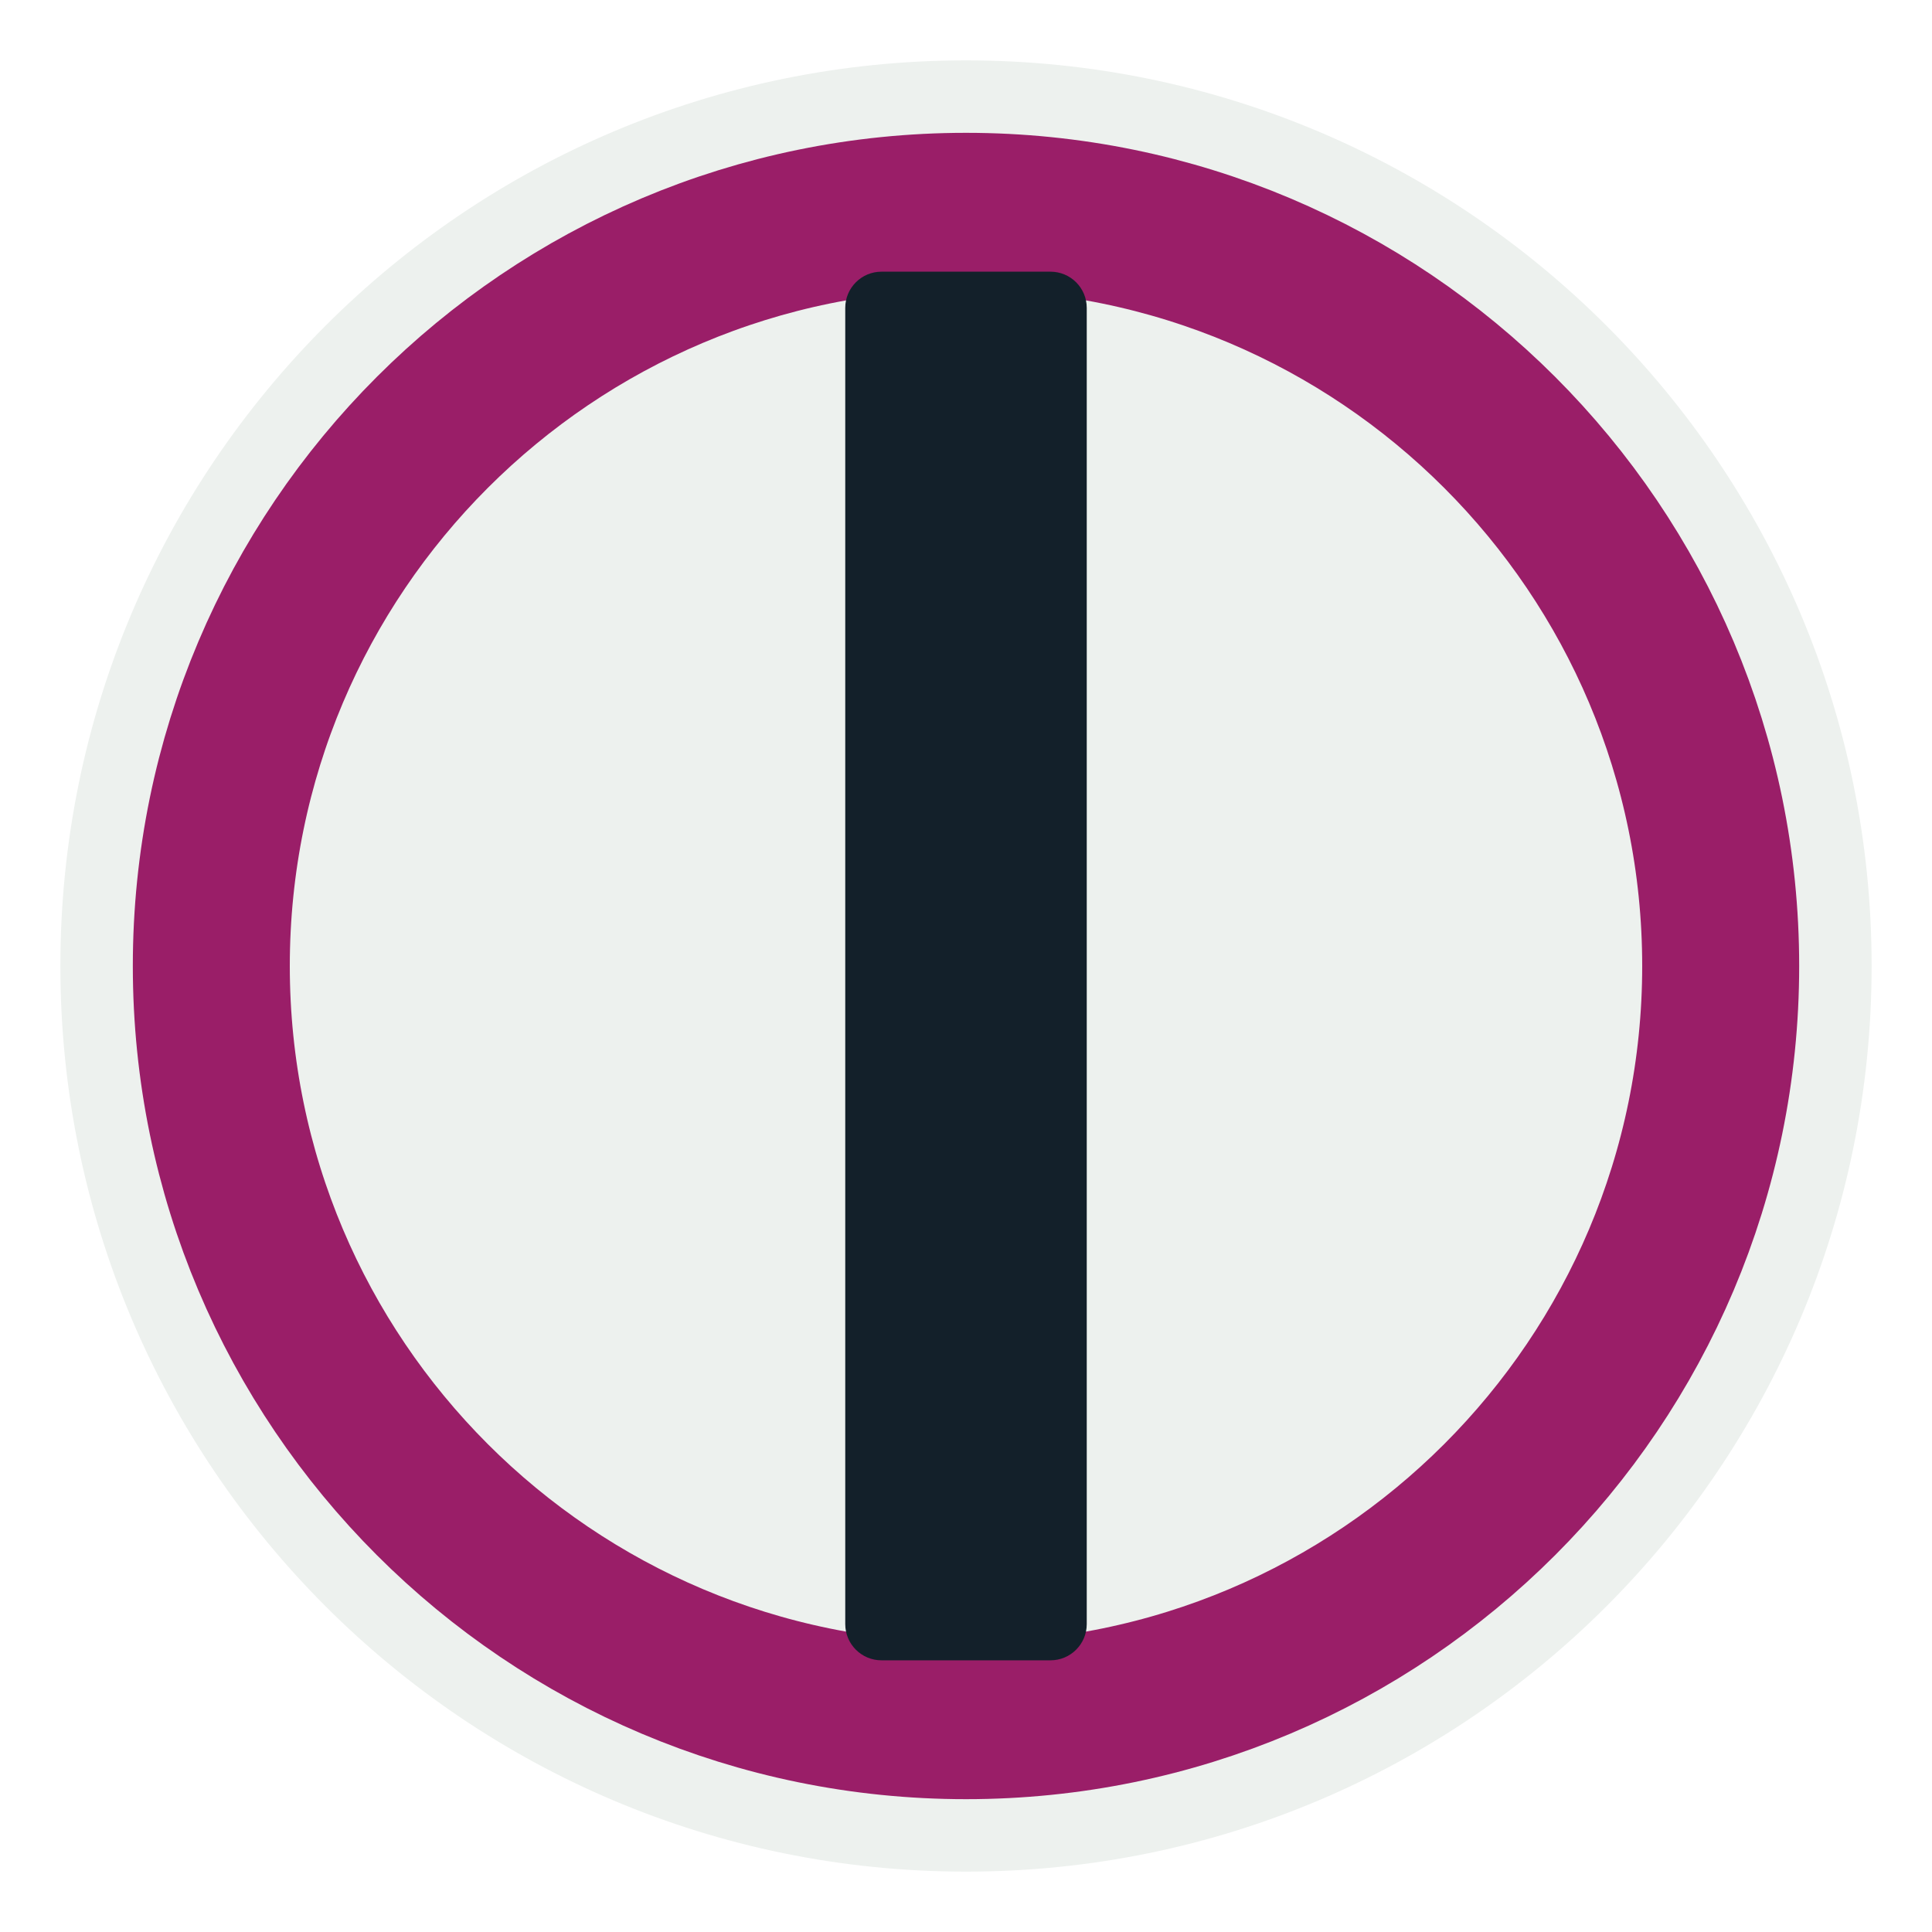
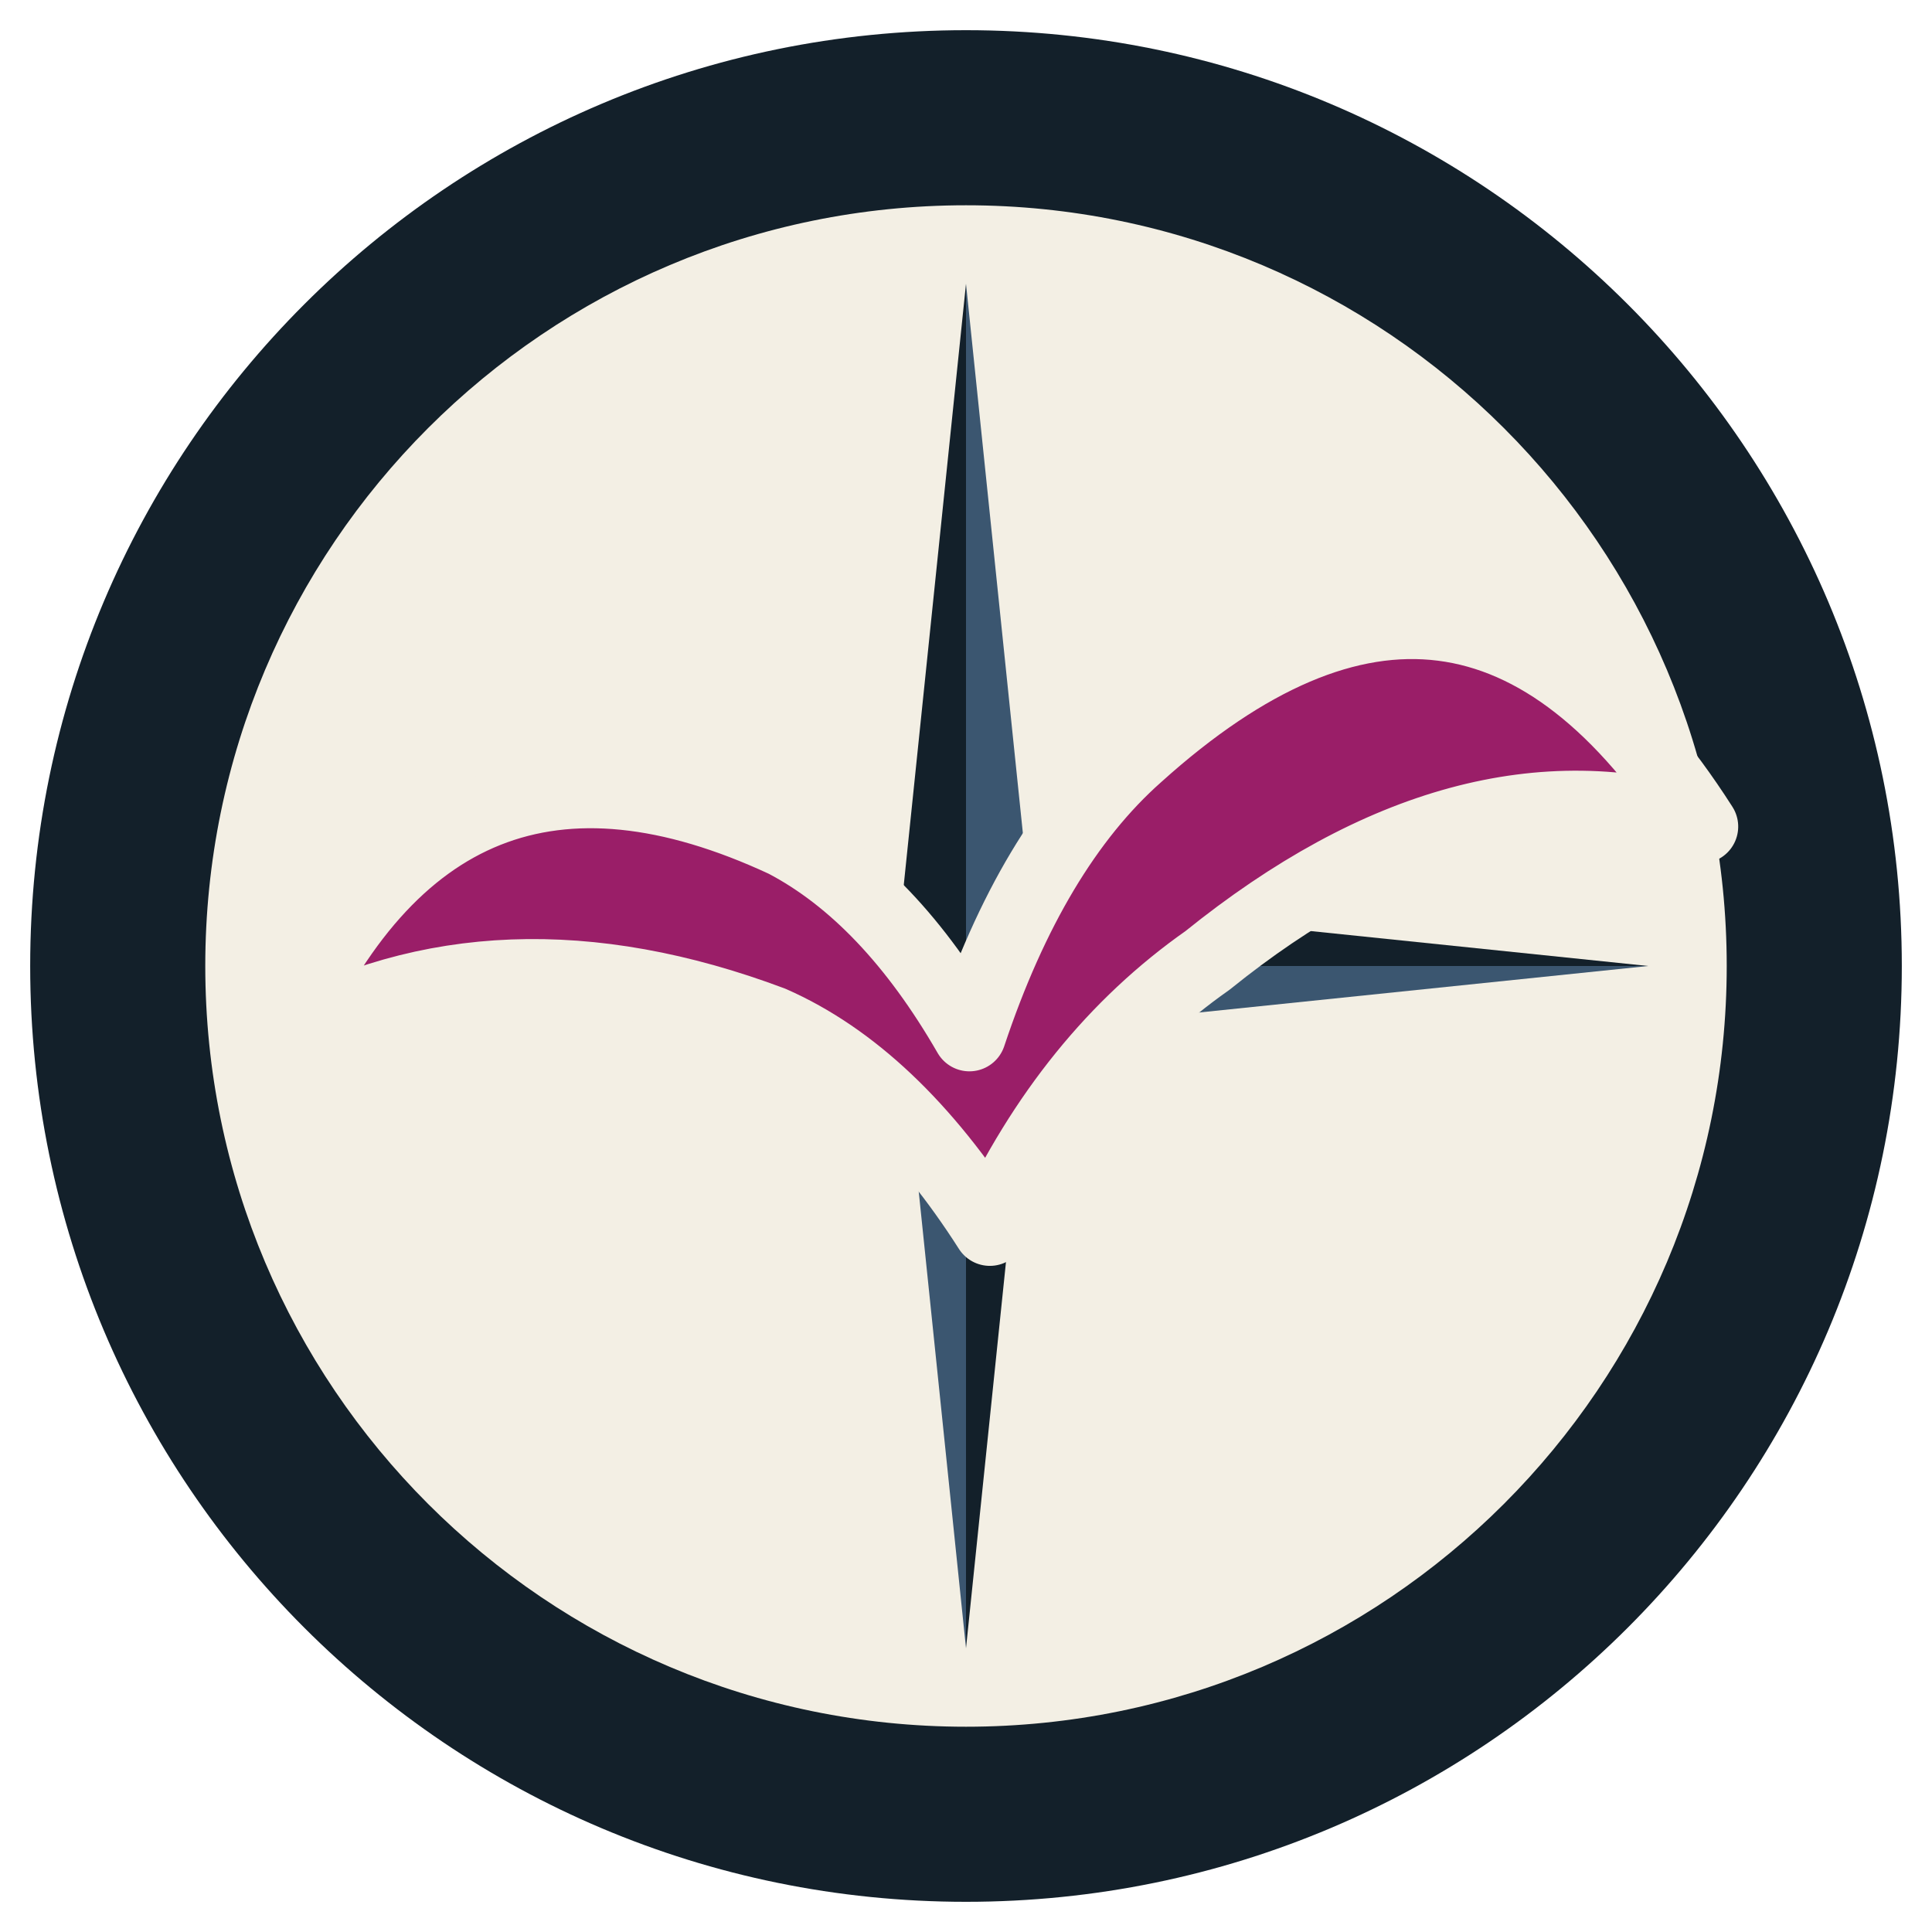
<svg xmlns="http://www.w3.org/2000/svg" viewBox="0 0 32 32">
-   <circle cx="16" cy="16" r="15" fill="#EDF1EE" />
-   <circle cx="16" cy="16" r="12.5" fill="none" stroke="#9A1E68" stroke-width="2.6" />
-   <rect x="14" y="4.5" width="4" height="23" rx="0.6" fill="#13202A" />
+   <circle cx="16" cy="16" r="15.5" fill="#13202A" />
+   <circle cx="16" cy="16" r="12.6" fill="#F3EFE4" />
+   <path d="M16 16L14.94 14.94L16.00 4.70Z" fill="#13202A" />
+   <path d="M16 16L16.00 4.70L17.06 14.94Z" fill="#3B5670" />
+   <path d="M16 16L17.06 14.94L27.30 16.00Z" fill="#13202A" />
+   <path d="M16 16L27.30 16.00L17.06 17.06Z" fill="#3B5670" />
+   <path d="M16 16L17.06 17.06L16.00 27.30Z" fill="#13202A" />
+   <path d="M16 16L16.00 27.30L14.94 17.06Z" fill="#3B5670" />
+   <path d="M16 16L14.94 17.06L4.70 16.00Z" fill="#13202A" />
+   <path d="M16 16L4.70 16.00L14.94 14.94Z" fill="#3B5670" />
+   <g transform="translate(16 16.6) rotate(-6) scale(0.27)">
+     <path d="M-42 -2 Q-30 -23 -10 -11 Q-4 -7 0 2 Q5 -9 12 -14 Q34 -30 46 -6 Q32 -12 15 -1 Q6 4 0 14 Q-5 4 -12 0 Q-28 -8 -42 -2 Z" fill="#9A1E68" stroke="#F3EFE4" stroke-width="4.5" stroke-linejoin="round" />
+   </g>
</svg>
